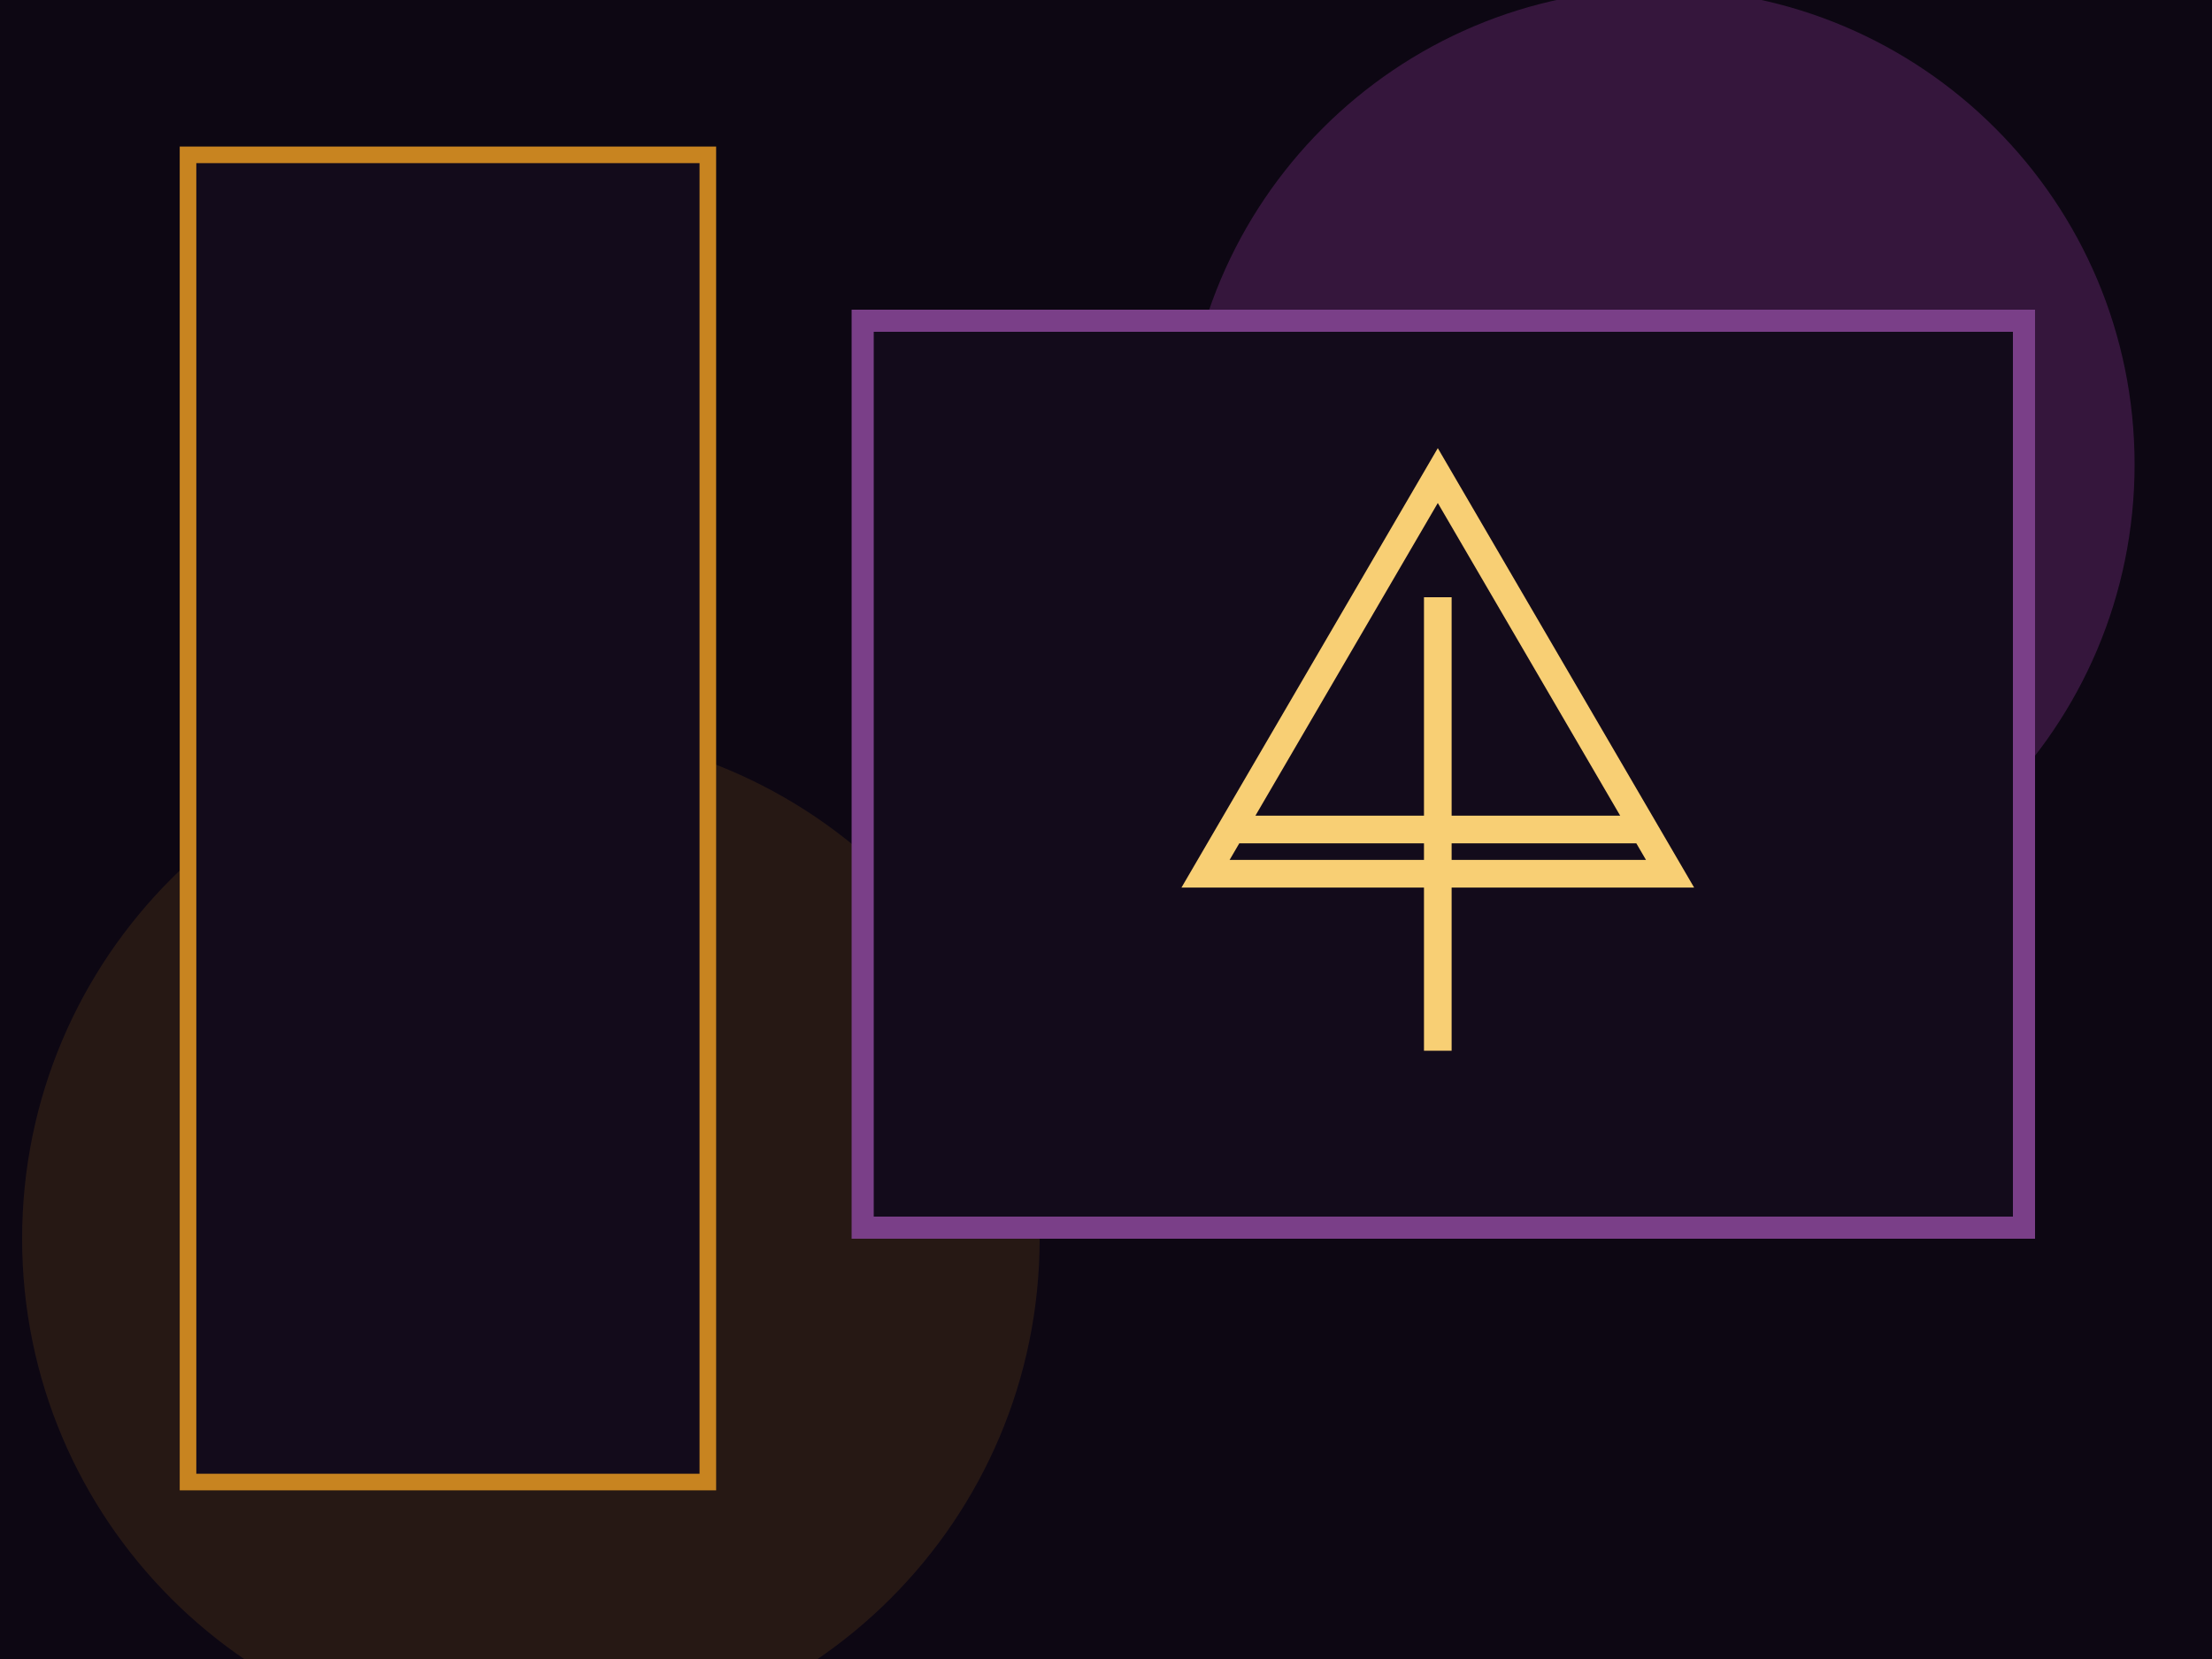
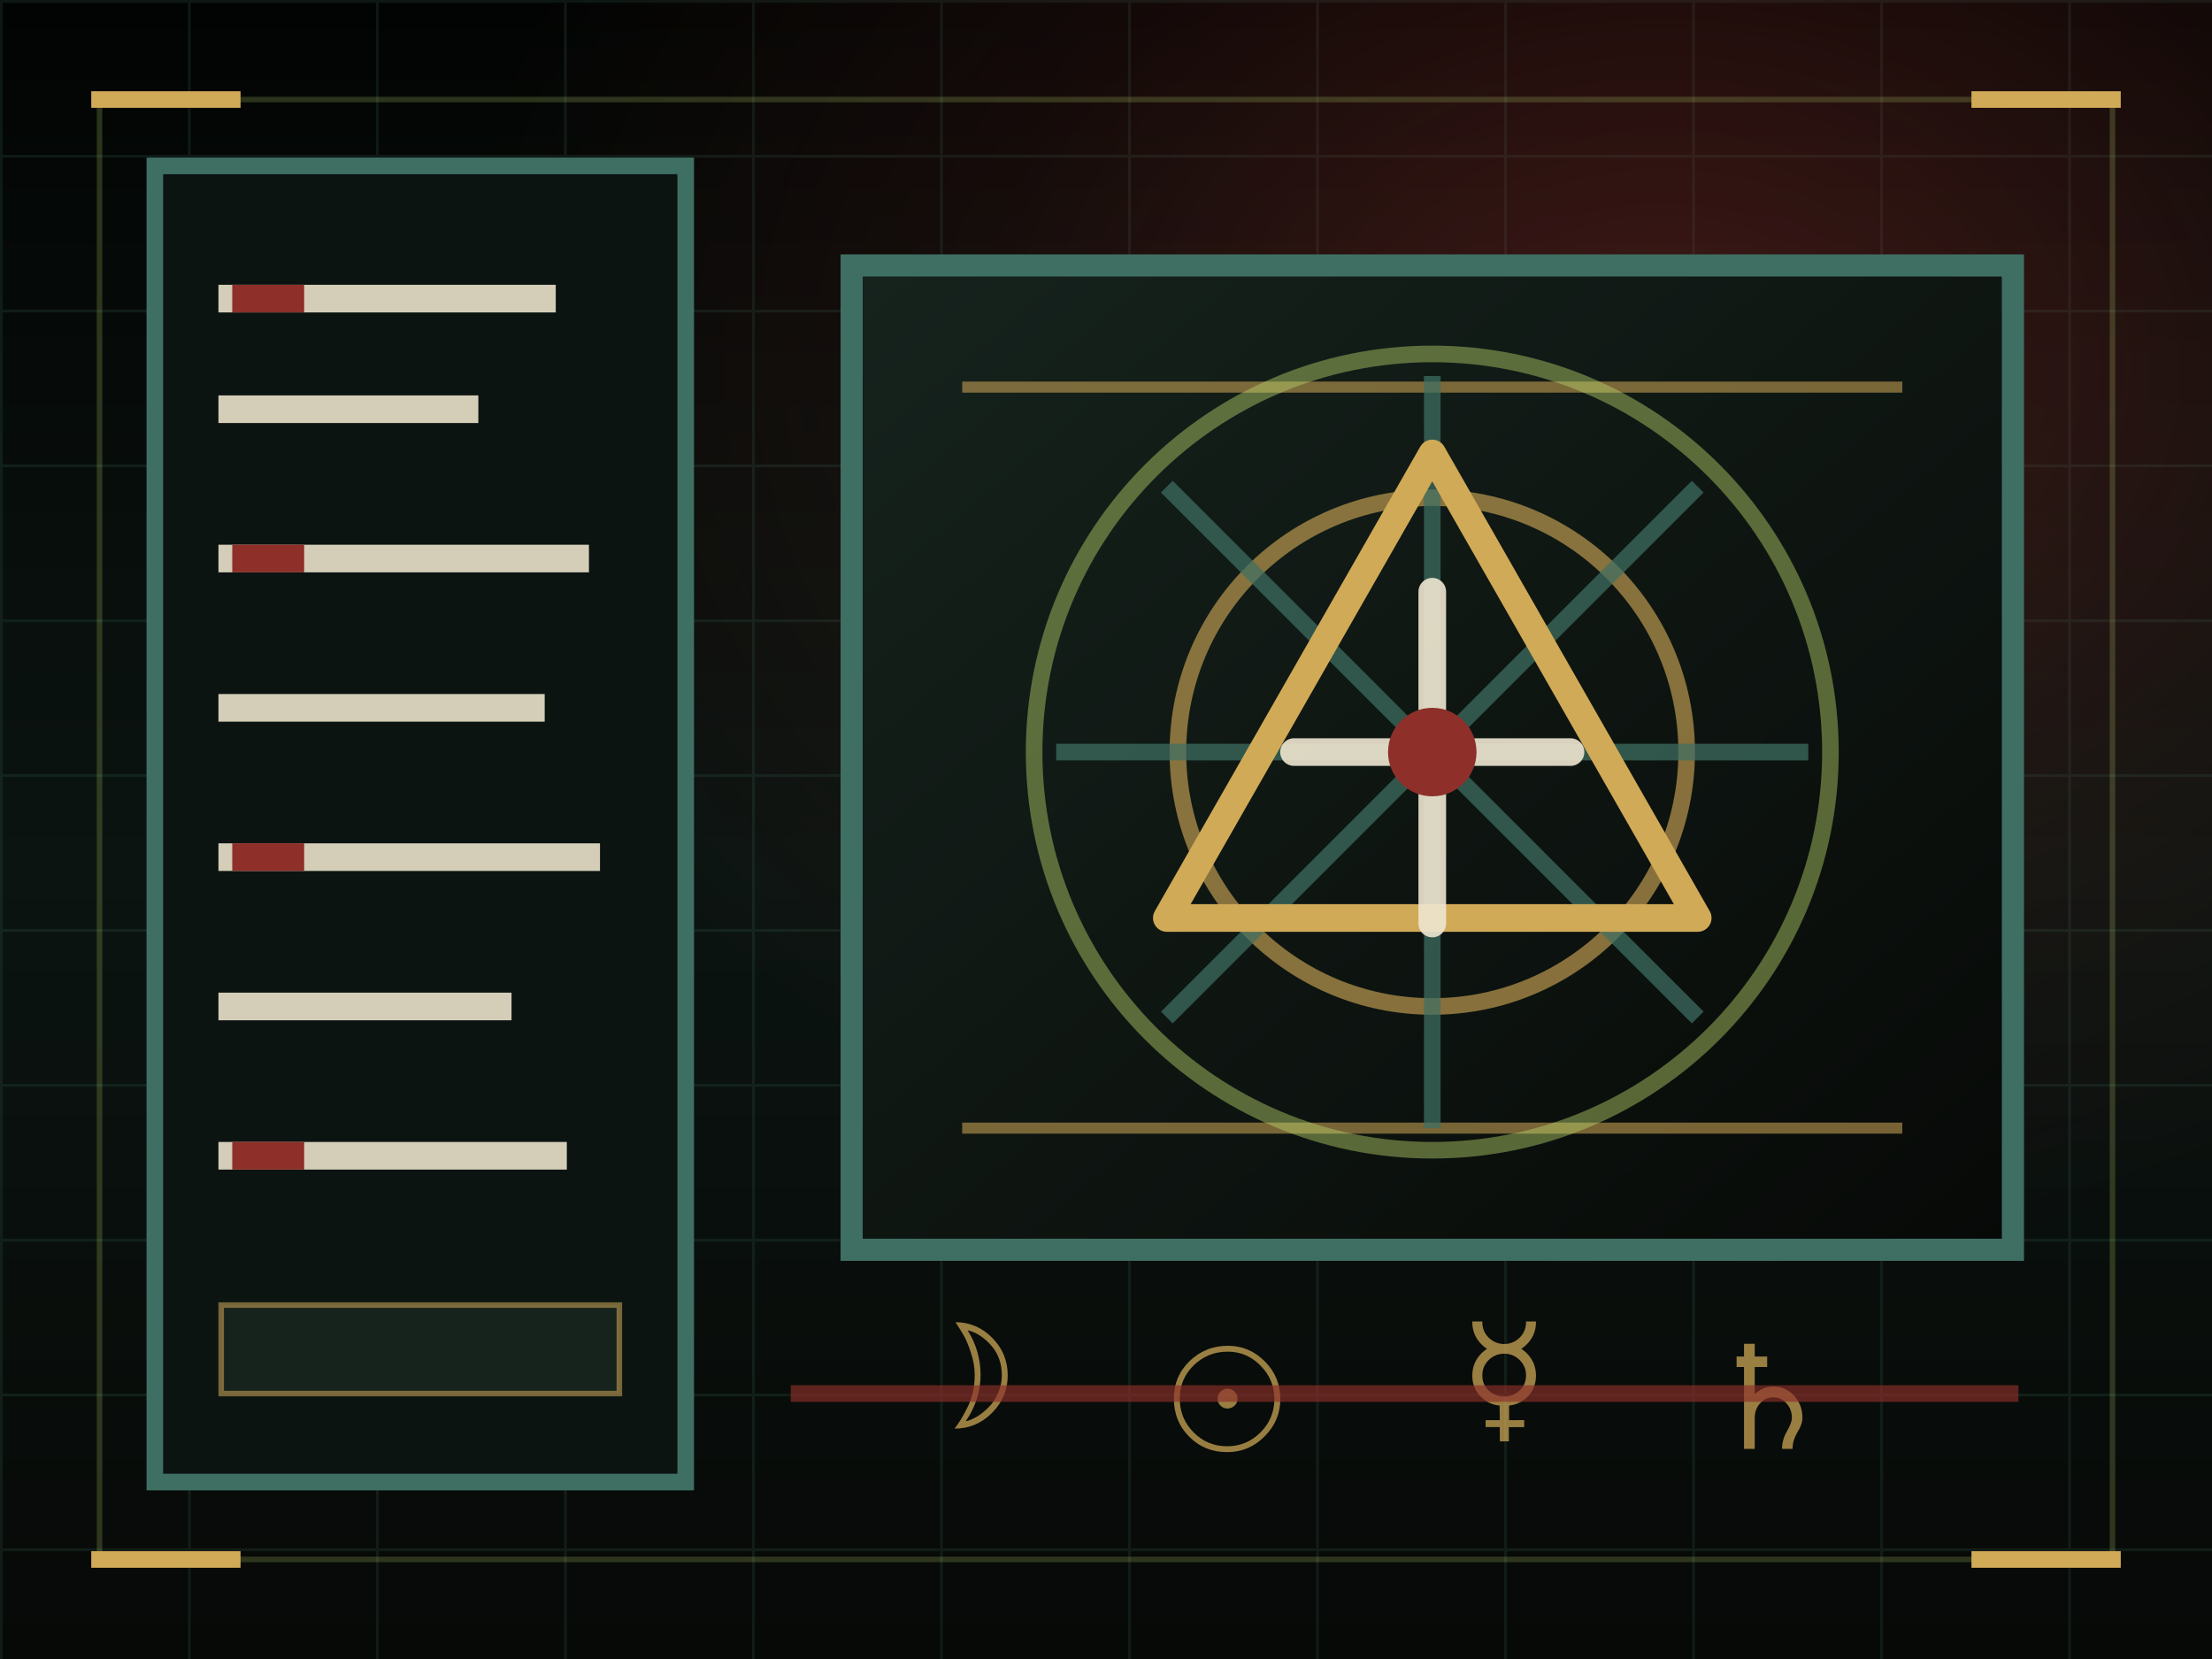
<svg xmlns="http://www.w3.org/2000/svg" viewBox="0 0 400 300" role="img" aria-label="occult theme thumbnail">
-   <rect width="400" height="300" fill="#0d0713" />
-   <circle cx="300" cy="84" r="86" fill="#5d2566" opacity=".5" />
-   <circle cx="96" cy="224" r="92" fill="#c88420" opacity=".14" />
-   <rect x="34" y="28" width="94" height="240" fill="#130b1b" stroke="#c88420" stroke-width="3" />
-   <rect x="156" y="58" width="210" height="164" fill="#130b1b" stroke="#7a3f88" stroke-width="4" />
-   <path d="M260 86l42 72h-84zM260 108v82M224 150h72" fill="none" stroke="#f8cf74" stroke-width="5" />
+   <defs>
+     <linearGradient id="bg" x1="0" y1="0" x2="0" y2="1">
+       <stop offset="0" stop-color="#020403" />
+       <stop offset=".52" stop-color="#0b1411" />
+       <stop offset="1" stop-color="#070907" />
+     </linearGradient>
+     <linearGradient id="panel" x1="0" y1="0" x2="1" y2="1">
+       <stop offset="0" stop-color="#16231d" />
+       <stop offset="1" stop-color="#070907" />
+     </linearGradient>
+     <radialGradient id="waxGlow" cx=".75" cy=".22" r=".55">
+       <stop offset="0" stop-color="#8e2f2a" stop-opacity=".42" />
+       <stop offset=".58" stop-color="#8e2f2a" stop-opacity=".12" />
+       <stop offset="1" stop-color="#8e2f2a" stop-opacity="0" />
+     </radialGradient>
+     <pattern id="grid" width="34" height="28" patternUnits="userSpaceOnUse">
+       <path d="M34 0H0V28" fill="none" stroke="#3f6f63" stroke-opacity=".18" />
+     </pattern>
+   </defs>
+   <rect width="400" height="300" fill="url(#bg)" />
+   <rect width="400" height="300" fill="url(#grid)" />
+   <rect width="400" height="300" fill="url(#waxGlow)" />
+   <path d="M18 18h364v264H18z" fill="none" stroke="#b9d36b" stroke-opacity=".22" />
+   <path d="M18 18h24M382 18h-24M18 282h24M382 282h-24" fill="none" stroke="#d1aa57" stroke-width="3" stroke-linecap="square" />
+   <rect x="28" y="30" width="96" height="238" fill="#0b1411" stroke="#3f6f63" stroke-width="3" />
+   <path d="M42 54h56M42 74h42M42 101h62M42 128h54M42 155h64M42 182h48M42 209h58" stroke="#efe6cf" stroke-opacity=".88" stroke-width="5" stroke-linecap="square" />
+   <path d="M42 54h13M42 101h13M42 155h13M42 209h13" stroke="#8e2f2a" stroke-width="5" />
+   <rect x="40" y="236" width="72" height="16" fill="#16231d" stroke="#d1aa57" stroke-opacity=".55" />
+   <rect x="154" y="48" width="210" height="178" fill="url(#panel)" stroke="#3f6f63" stroke-width="4" />
+   <path d="M174 70h170M174 204h170" stroke="#d1aa57" stroke-opacity=".55" stroke-width="2" />
+   <circle cx="259" cy="136" r="72" fill="none" stroke="#b9d36b" stroke-opacity=".45" stroke-width="3" />
+   <circle cx="259" cy="136" r="46" fill="none" stroke="#d1aa57" stroke-opacity=".62" stroke-width="3" />
+   <path d="M259 68v136M191 136h136M211 88l96 96M307 88l-96 96" stroke="#3f6f63" stroke-opacity=".72" stroke-width="3" />
+   <path d="M259 82l48 84h-96z" fill="none" stroke="#d1aa57" stroke-width="5" stroke-linejoin="round" />
+   <path d="M259 107v60M234 136h50" stroke="#efe6cf" stroke-opacity=".9" stroke-width="5" stroke-linecap="round" />
+   <circle cx="259" cy="136" r="8" fill="#8e2f2a" />
+   <g fill="#d1aa57" opacity=".72" font-family="Georgia, 'Times New Roman', serif" font-size="26" text-anchor="middle">
+     <text x="174" y="258">☽</text>
+     <text x="222" y="262">☉</text>
+     <text x="272" y="258">☿</text>
+     <text x="320" y="262">♄</text>
+   </g>
+   <path d="M143 252h222" stroke="#8e2f2a" stroke-opacity=".65" stroke-width="3" />
</svg>
